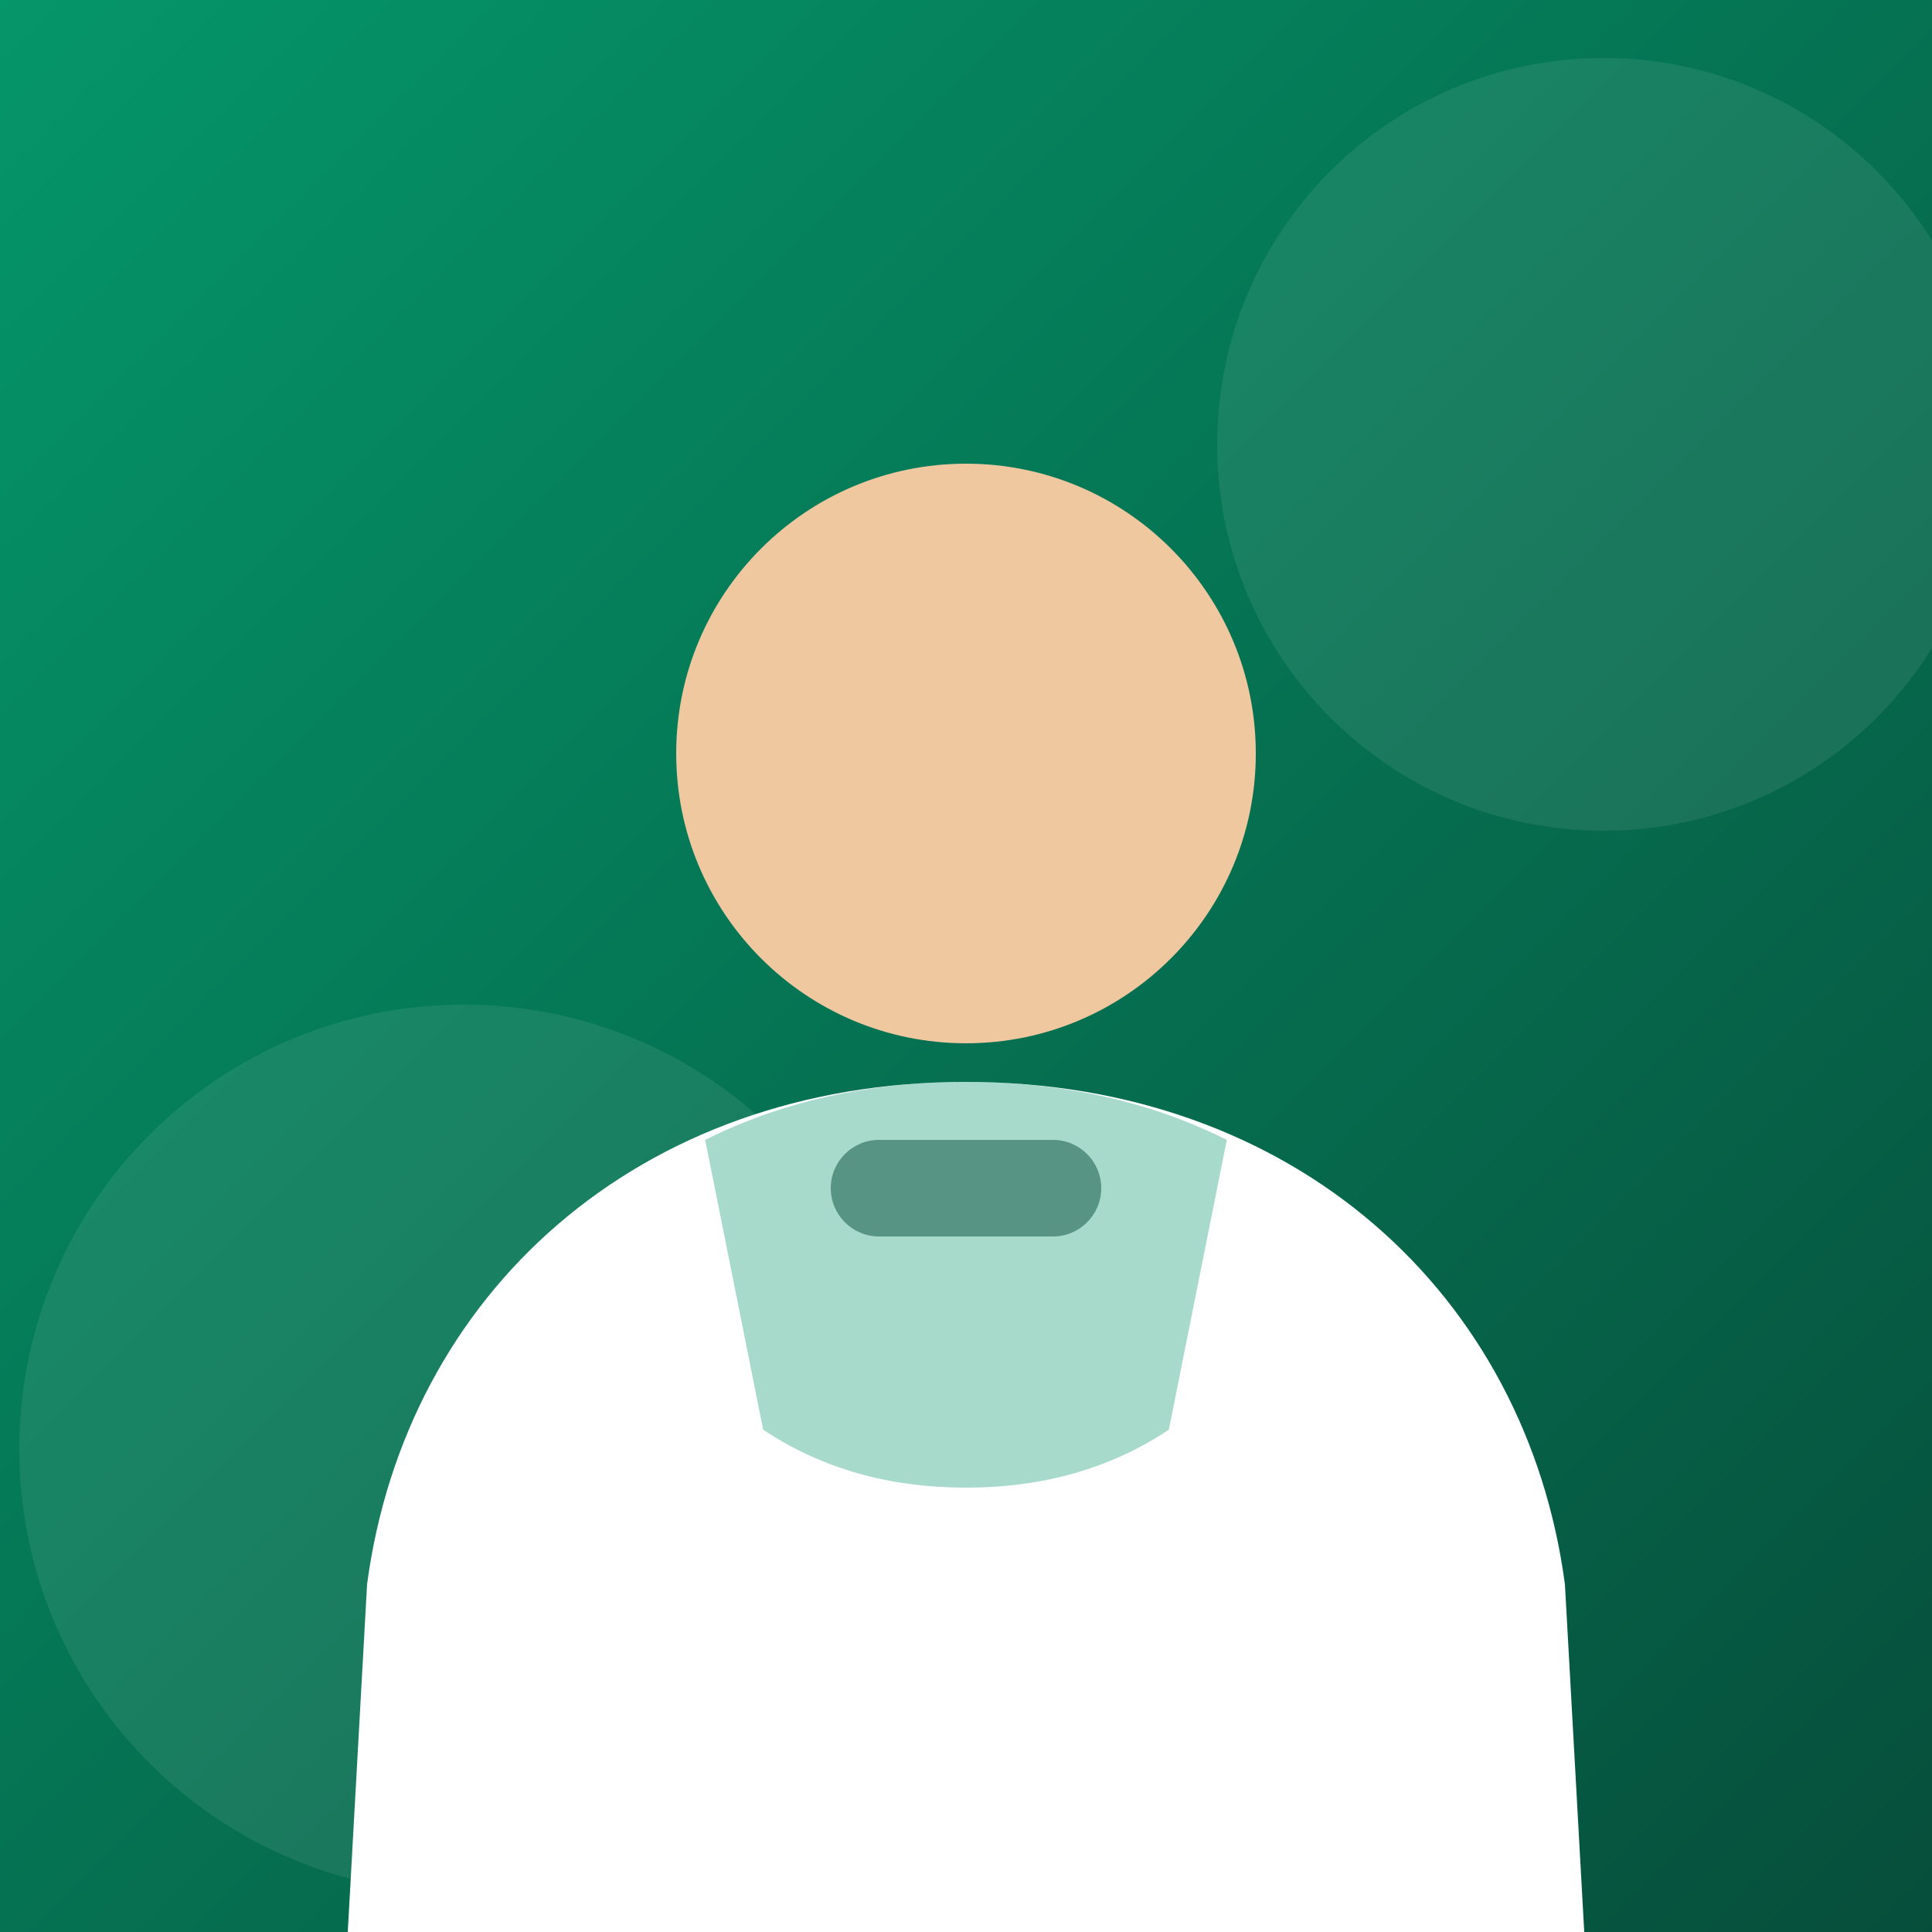
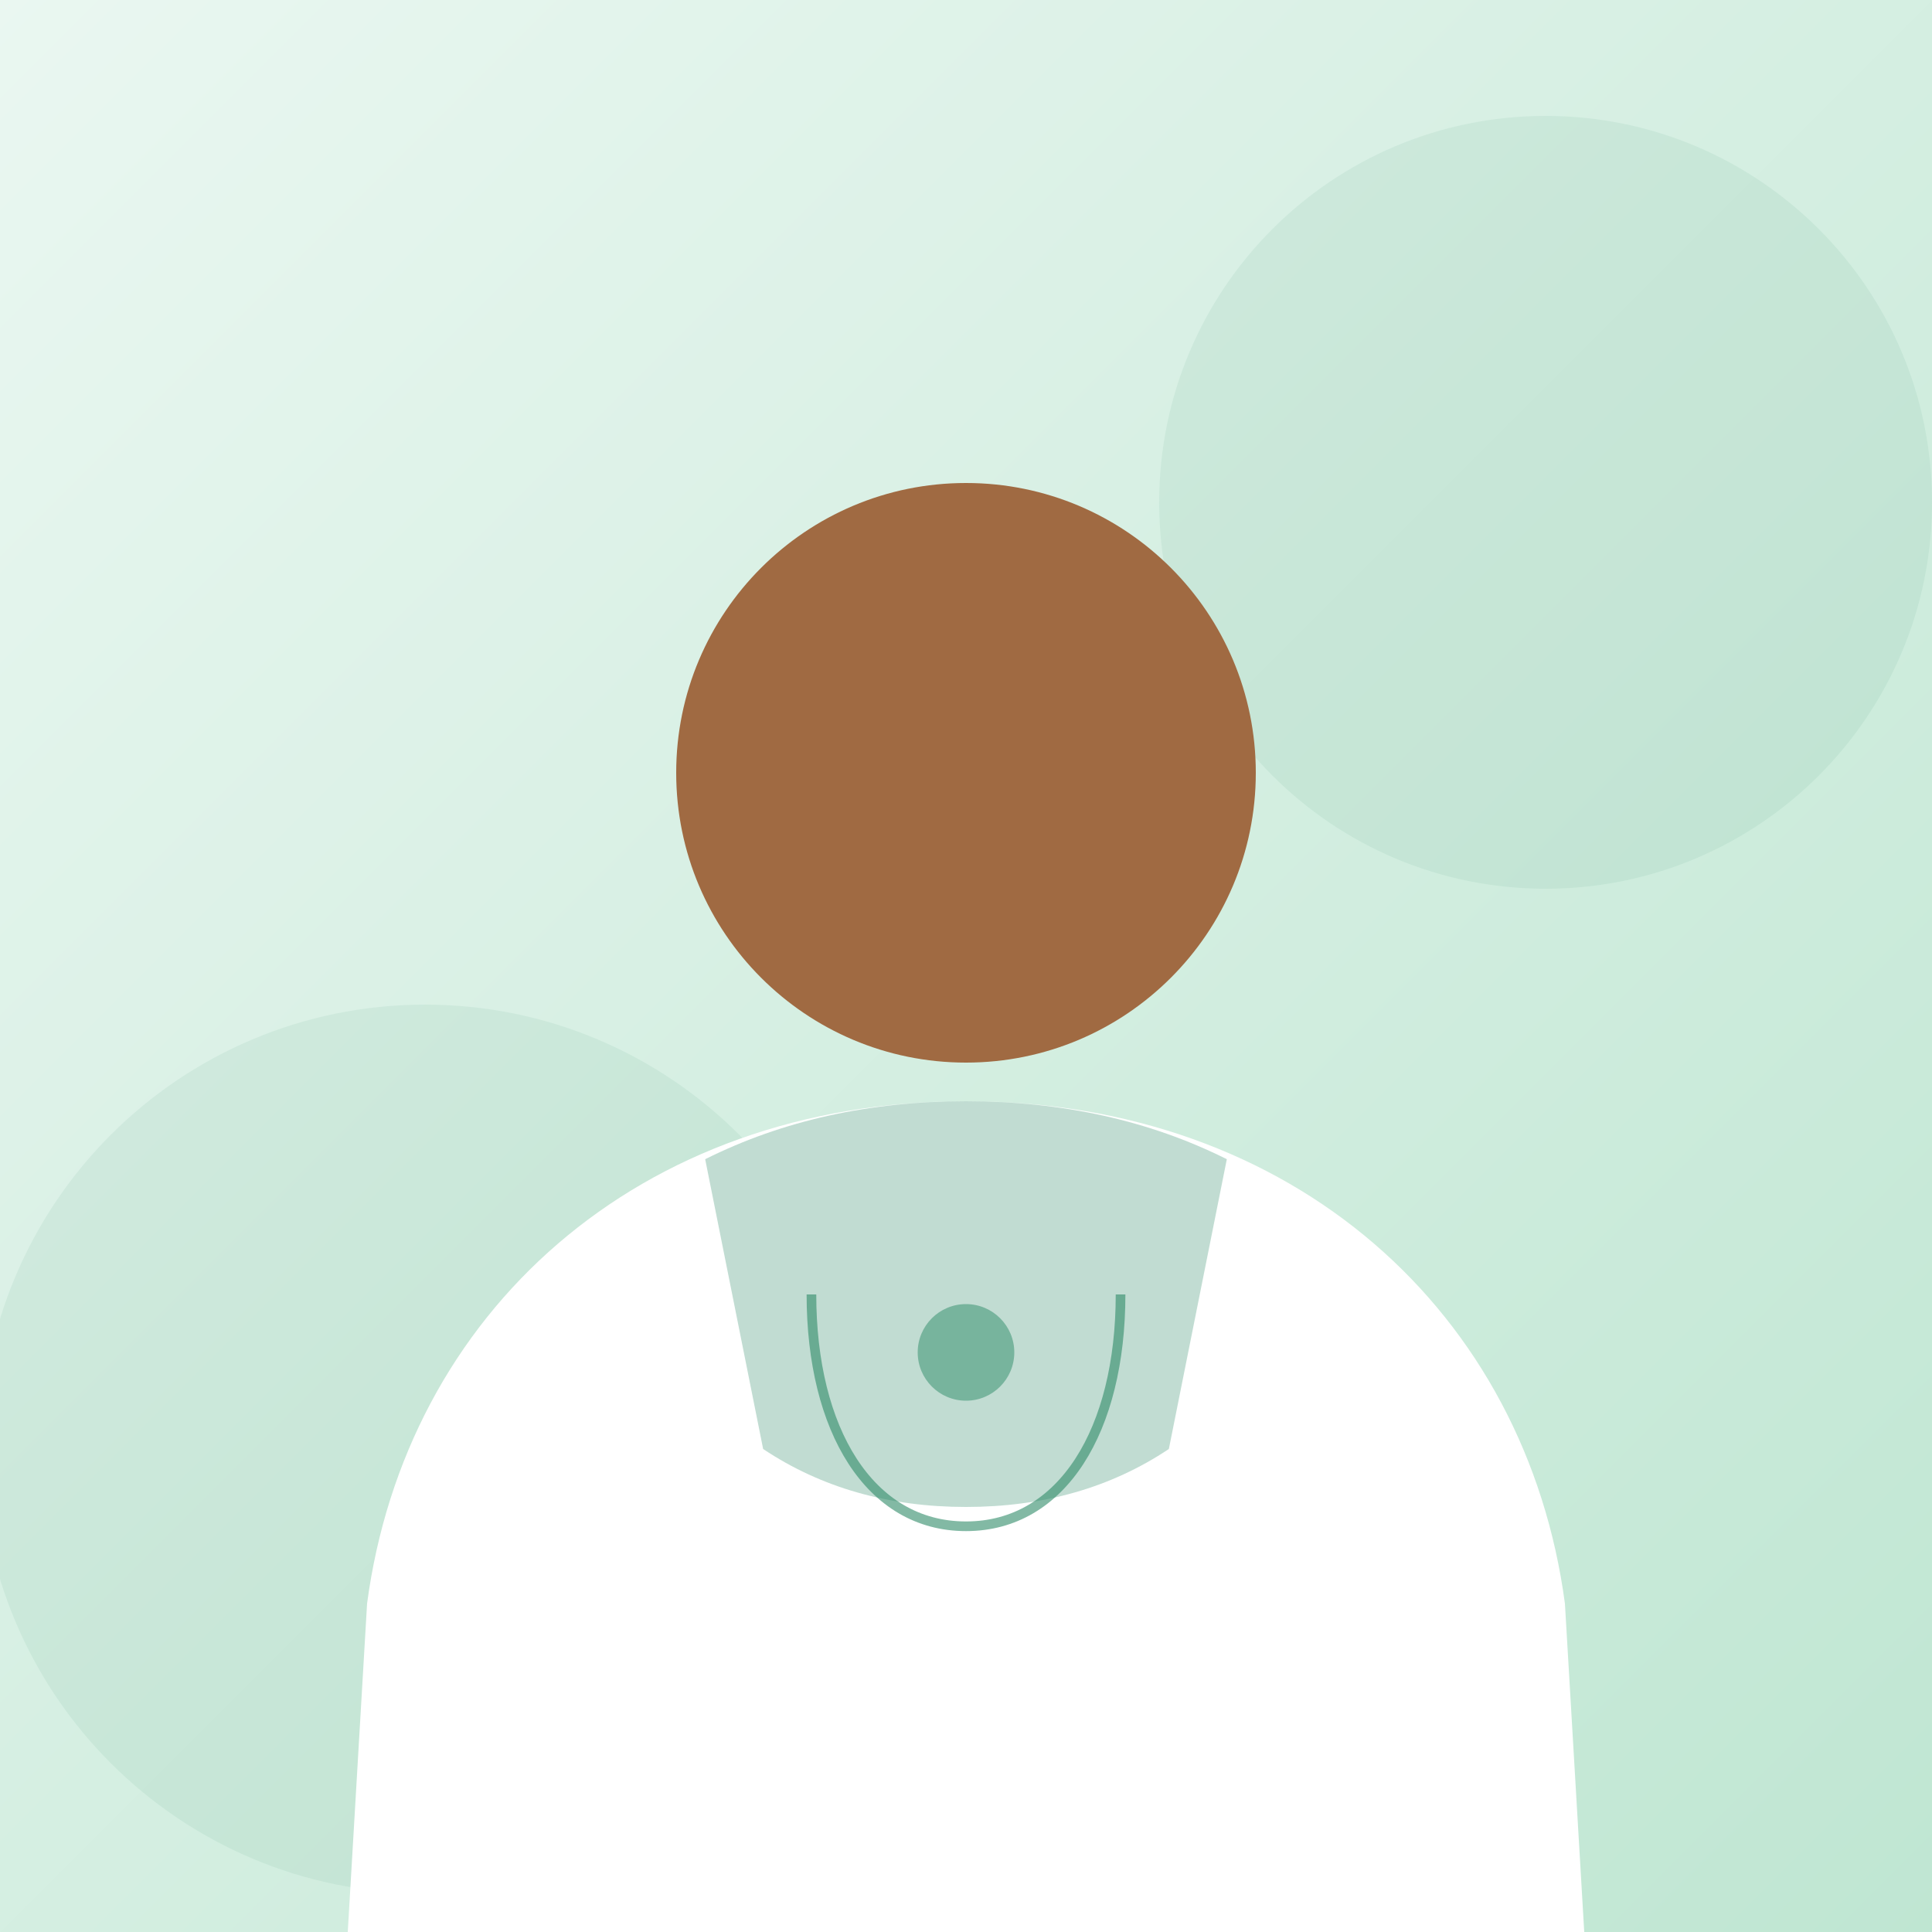
<svg xmlns="http://www.w3.org/2000/svg" viewBox="0 0 200 200" role="img" aria-label="Doctor portrait placeholder">
  <defs>
    <linearGradient id="bg4" x1="0" y1="0" x2="1" y2="1">
-       <stop offset="0" stop-color="#059669" />
-       <stop offset="1" stop-color="#064e3b" />
+       <stop offset="0" stop-color="#EAF7F1" />
+       <stop offset="1" stop-color="#BFE6D2" />
    </linearGradient>
  </defs>
  <rect width="200" height="200" fill="url(#bg4)" />
-   <circle cx="48" cy="150" r="46" fill="#ffffff" opacity="0.08" />
-   <circle cx="166" cy="46" r="40" fill="#ffffff" opacity="0.08" />
-   <circle cx="100" cy="78" r="30" fill="#f0c8a0" />
-   <path d="M100 112c-34 0-58 22-62 52l-2 36h128l-2-36c-4-30-28-52-62-52z" fill="#ffffff" />
-   <path d="M100 112c-10 0-19 2-27 6l6 30c6 4 13 6 21 6s15-2 21-6l6-30c-8-4-17-6-27-6z" fill="#059669" opacity="0.35" />
-   <rect x="86" y="118" width="28" height="10" rx="5" fill="#064e3b" opacity="0.5" />
+   <circle cx="44" cy="150" r="46" fill="#2E8B68" opacity="0.08" />
+   <circle cx="160" cy="52" r="40" fill="#2E8B68" opacity="0.08" />
+   <circle cx="100" cy="80" r="30" fill="#a06a42" />
+   <path d="M100 114c-34 0-58 22-62 52l-2 34h128l-2-34c-4-30-28-52-62-52z" fill="#ffffff" />
+   <path d="M100 114c-10 0-19 2-27 6l6 30c6 4 13 6 21 6s15-2 21-6l6-30c-8-4-17-6-27-6z" fill="#2E8B68" opacity="0.3" />
+   <path d="M84 134c0 14 6 24 16 24s16-10 16-24" fill="none" stroke="#2E8B68" strokeWidth="4" strokeLinecap="round" opacity="0.6" />
+   <circle cx="100" cy="140" r="5" fill="#2E8B68" opacity="0.5" />
</svg>
